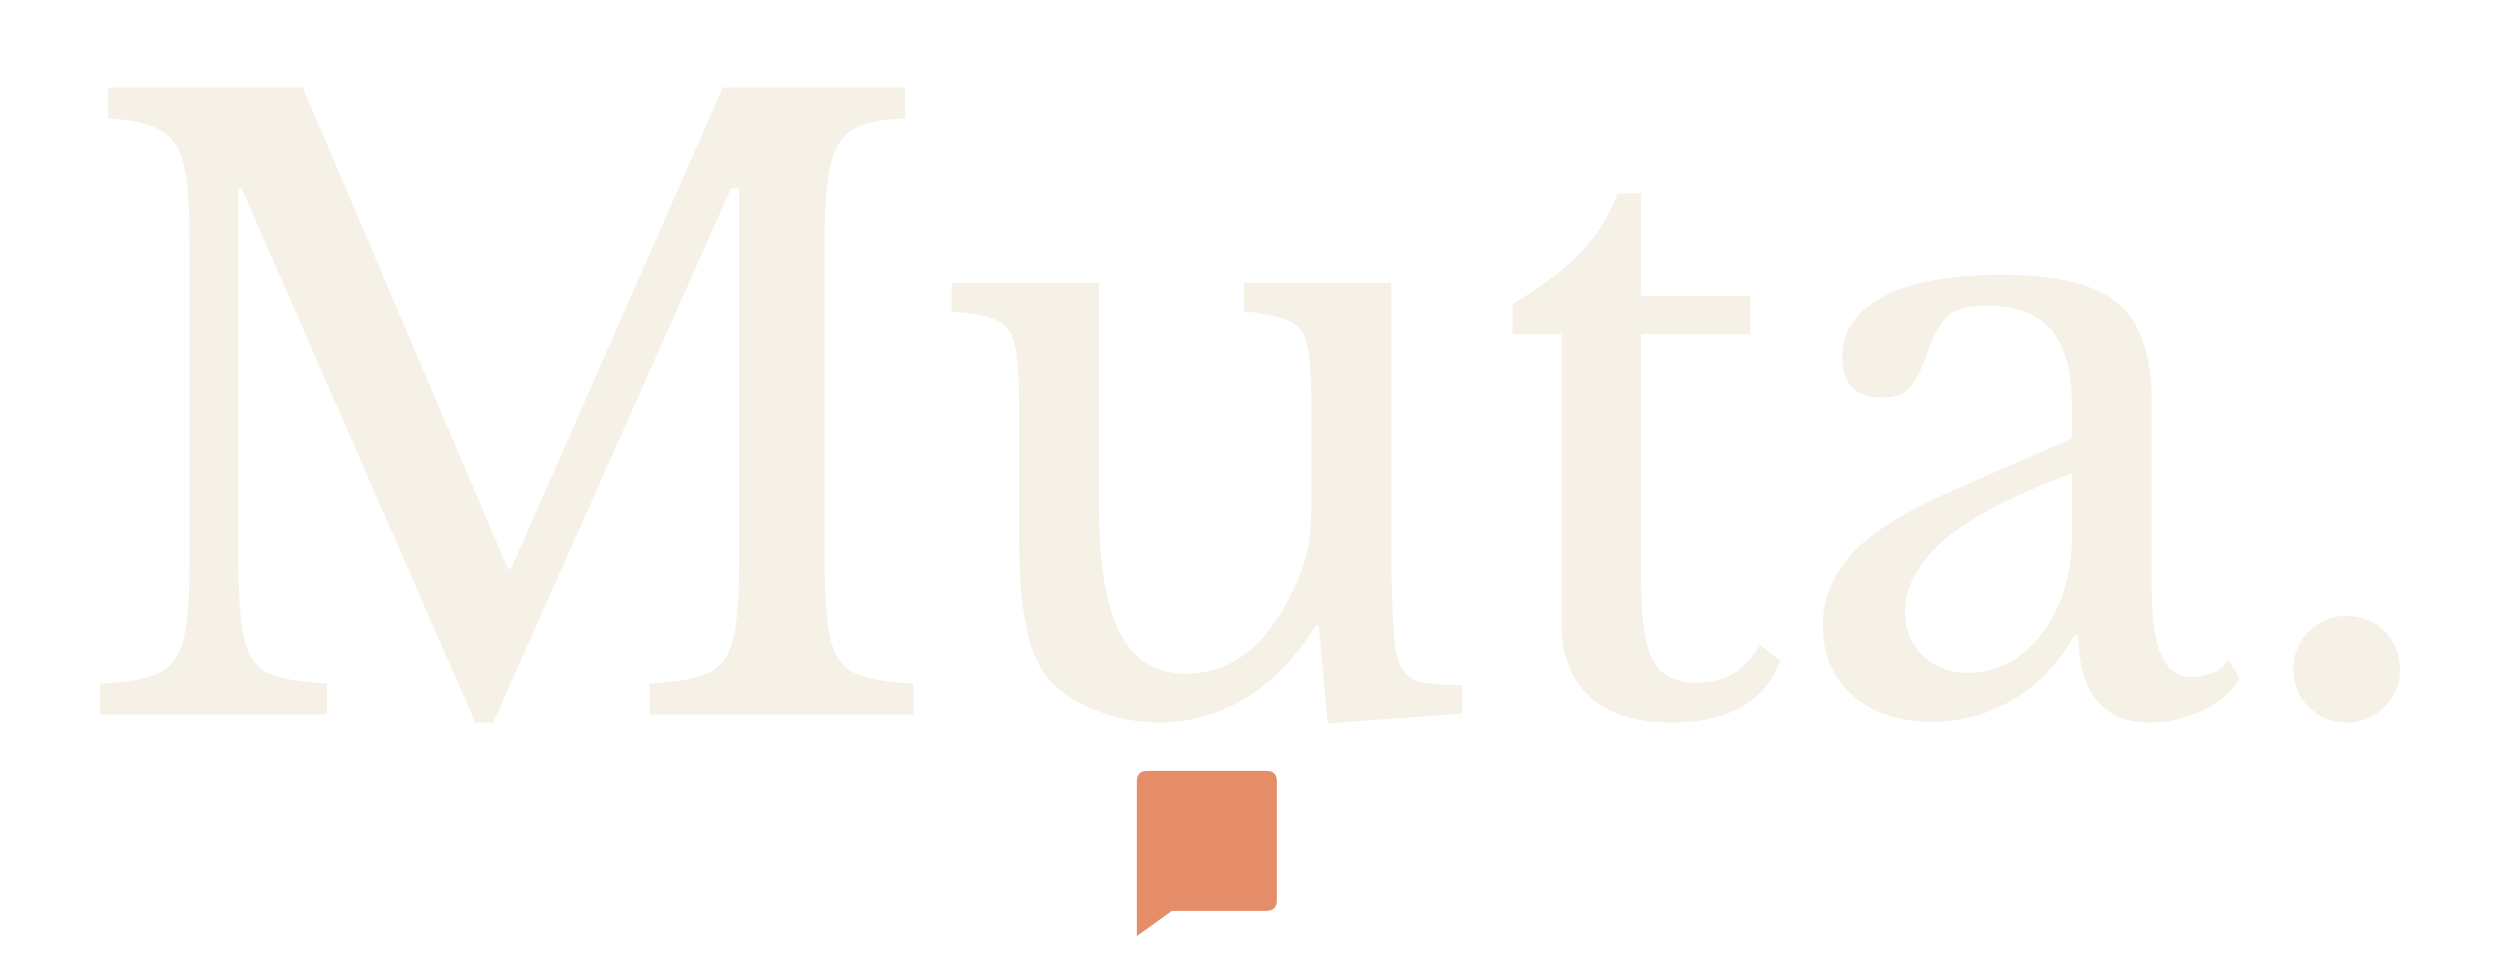
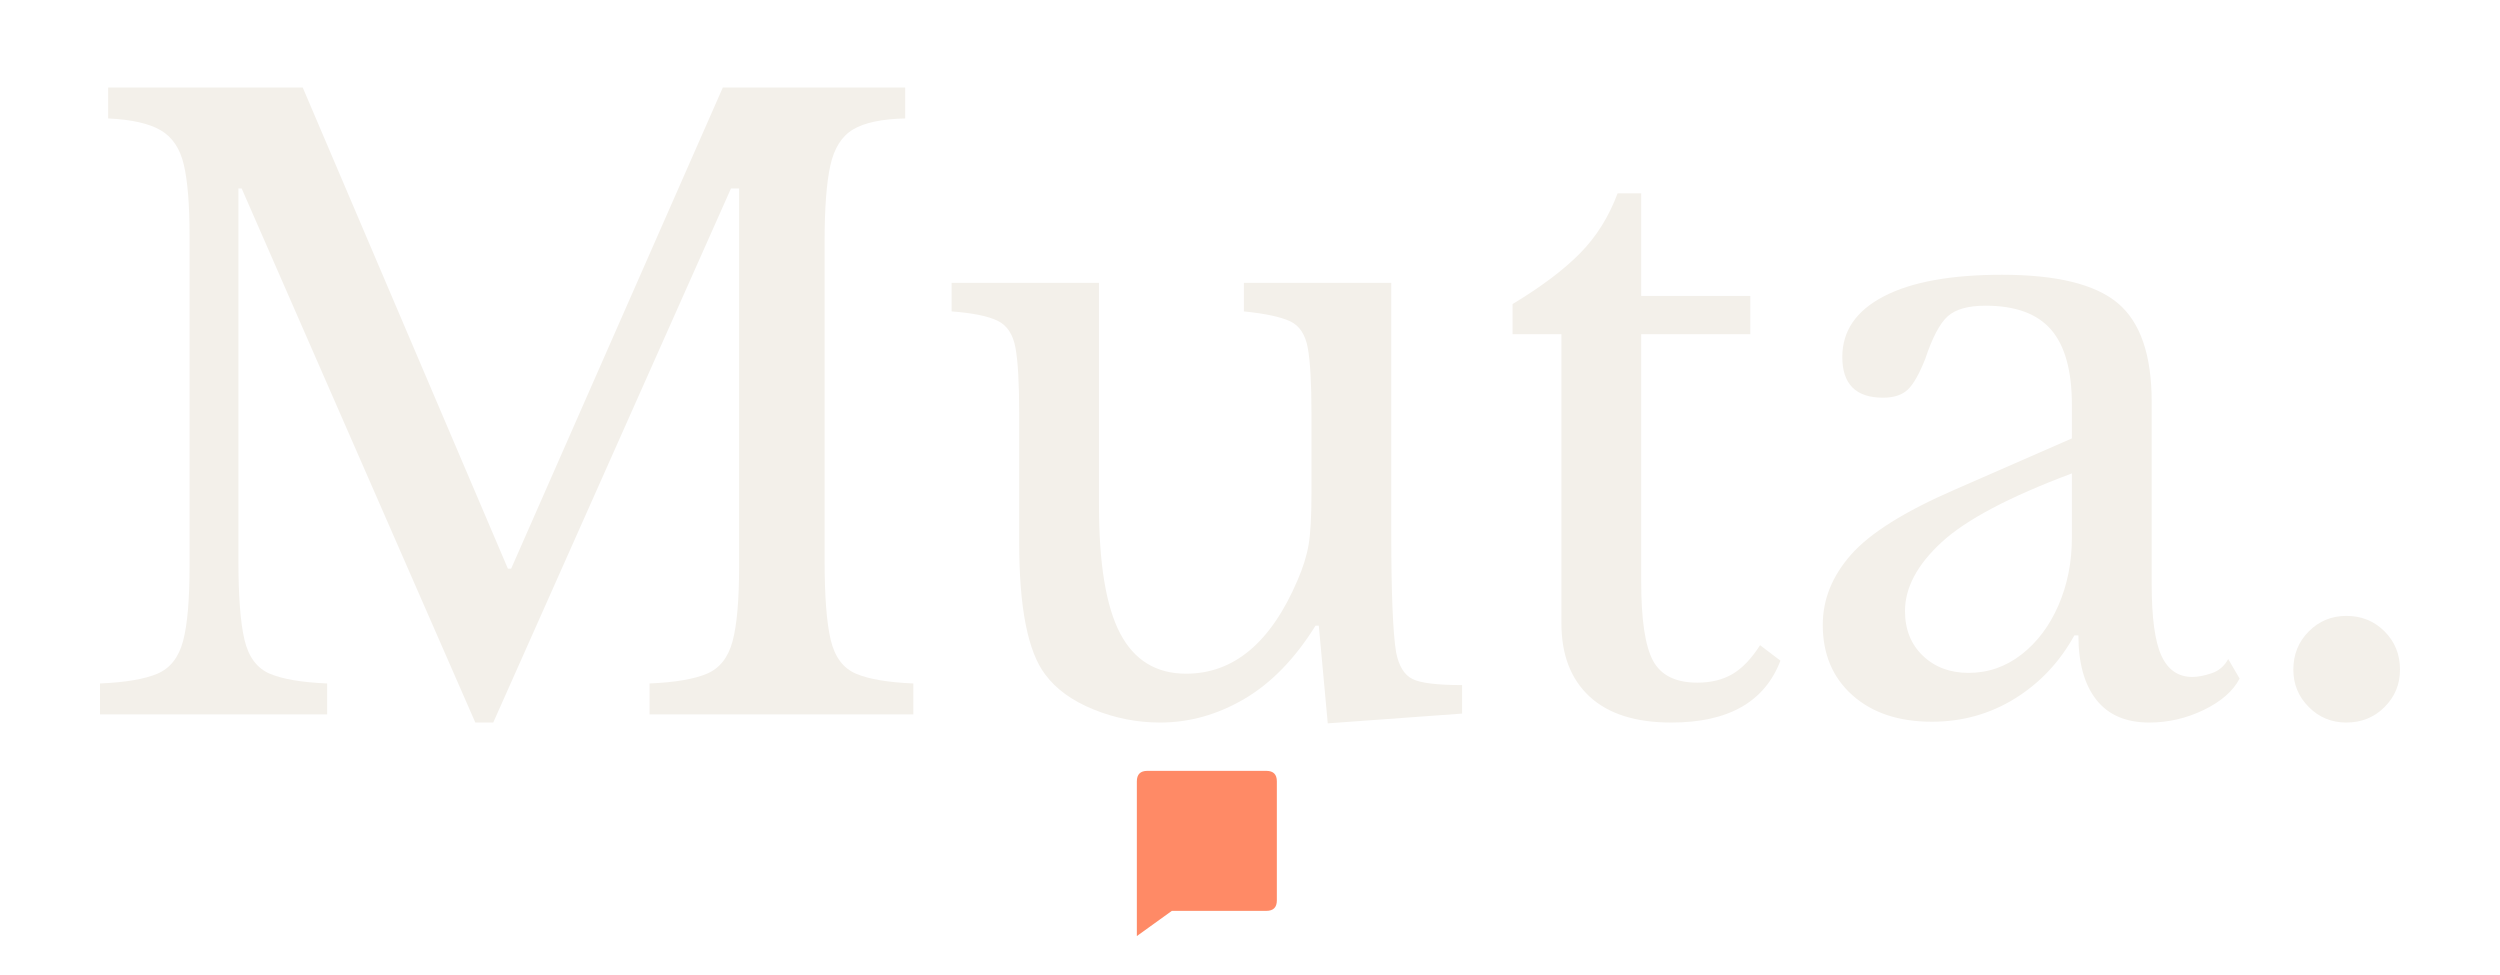
<svg xmlns="http://www.w3.org/2000/svg" width="1000" height="390" viewBox="0 0 1000 390" role="img" aria-label="Muta wordmark logo — on-dark">
-   <g transform="translate(25.34513 285.7611) scale(0.3256637)" fill="#F5F1E7">
+   <g transform="translate(25.34513 285.7611) scale(0.3256637)" fill="#F3F0EA">
    <path d="M550.0 -179.0 810.0 -770.0H1034.0V-732.0Q991.0 -731.0 970.0 -718.5Q949.0 -706.0 942.0 -674.0Q935.0 -642.0 935.0 -581.0V-189.0Q935.0 -123.0 942.5 -91.5Q950.0 -60.0 973.5 -50.0Q997.0 -40.0 1044.0 -38.0V0.0H720.0V-38.0Q767.0 -40.0 790.5 -50.0Q814.0 -60.0 822.0 -90.0Q830.0 -120.0 830.0 -182.0V-646.0H820.0L528.0 10.0H506.0L219.0 -646.0H215.0V-189.0Q215.0 -123.0 222.5 -91.5Q230.0 -60.0 253.5 -50.0Q277.0 -40.0 324.0 -38.0V0.0H45.0V-38.0Q92.0 -40.0 115.5 -50.0Q139.0 -60.0 147.0 -90.0Q155.0 -120.0 155.0 -182.0V-588.0Q155.0 -645.0 148.0 -675.0Q141.0 -705.0 119.5 -717.5Q98.0 -730.0 55.0 -732.0V-770.0H294.0L546.0 -179.0Z" />
    <path d="M1533.0 -272.0V-370.0Q1533.0 -425.0 1528.5 -450.0Q1524.0 -475.0 1506.5 -483.0Q1489.0 -491.0 1450.0 -495.0V-530.0H1631.0V-223.0Q1631.0 -112.0 1637.0 -76.0Q1642.0 -51.0 1657.0 -43.5Q1672.0 -36.0 1718.0 -36.0V-1.0L1553.0 11.0L1542.0 -109.0H1538.0Q1500.0 -48.0 1450.5 -19.0Q1401.0 10.0 1347.0 10.0Q1305.0 10.0 1265.5 -6.0Q1226.0 -22.0 1206.0 -49.0Q1174.0 -91.0 1174.0 -211.0V-370.0Q1174.0 -425.0 1169.5 -450.0Q1165.0 -475.0 1147.5 -483.5Q1130.0 -492.0 1091.0 -495.0V-530.0H1272.0V-257.0Q1272.0 -149.0 1298.0 -99.5Q1324.0 -50.0 1379.0 -50.0Q1467.0 -50.0 1516.0 -165.0Q1526.0 -188.0 1529.5 -208.5Q1533.0 -229.0 1533.0 -272.0Z" />
    <path d="M1840.0 -467.0H1780.0V-504.0Q1833.0 -536.0 1863.0 -566.5Q1893.0 -597.0 1909.0 -640.0H1938.0V-514.0H2072.0V-467.0H1938.0V-163.0Q1938.0 -93.0 1952.5 -66.0Q1967.0 -39.0 2007.0 -39.0Q2032.0 -39.0 2050.0 -49.5Q2068.0 -60.0 2084.0 -85.0L2109.0 -66.0Q2080.0 10.0 1975.0 10.0Q1909.0 10.0 1874.5 -22.0Q1840.0 -54.0 1840.0 -112.0Z" />
    <path d="M2323.0 -276.0 2467.0 -339.0V-380.0Q2467.0 -443.0 2441.5 -472.5Q2416.0 -502.0 2361.0 -502.0Q2329.0 -502.0 2314.5 -489.0Q2300.0 -476.0 2287.0 -437.0Q2276.0 -409.0 2265.5 -399.0Q2255.0 -389.0 2235.0 -389.0Q2185.0 -389.0 2185.0 -439.0Q2185.0 -487.0 2236.0 -513.5Q2287.0 -540.0 2381.0 -540.0Q2482.0 -540.0 2523.5 -505.0Q2565.0 -470.0 2565.0 -384.0V-160.0Q2565.0 -98.0 2577.0 -72.0Q2589.0 -46.0 2615.0 -46.0Q2625.0 -46.0 2638.5 -50.5Q2652.0 -55.0 2659.0 -68.0L2673.0 -44.0Q2661.0 -21.0 2629.0 -5.5Q2597.0 10.0 2562.0 10.0Q2519.0 10.0 2497.0 -18.0Q2475.0 -46.0 2475.0 -97.0H2470.0Q2443.0 -48.0 2397.0 -19.5Q2351.0 9.0 2295.0 9.0Q2234.0 9.0 2197.5 -23.5Q2161.0 -56.0 2161.0 -110.0Q2161.0 -157.0 2196.0 -196.5Q2231.0 -236.0 2323.0 -276.0ZM2467.0 -217.0V-296.0Q2352.0 -253.0 2307.0 -211.5Q2262.0 -170.0 2262.0 -127.0Q2262.0 -93.0 2284.0 -72.0Q2306.0 -51.0 2340.0 -51.0Q2376.0 -51.0 2405.0 -73.5Q2434.0 -96.0 2450.5 -134.0Q2467.0 -172.0 2467.0 -217.0Z" />
    <path d="M2739.0 -55.0Q2739.0 -83.0 2758.0 -102.0Q2777.0 -121.0 2804.0 -121.0Q2832.0 -121.0 2851.0 -102.0Q2870.0 -83.0 2870.0 -55.0Q2870.0 -28.0 2851.0 -9.0Q2832.0 10.0 2804.0 10.0Q2777.0 10.0 2758.0 -9.0Q2739.0 -28.0 2739.0 -55.0Z" />
  </g>
-   <path transform="translate(454.7398 308.3434) scale(1.4)" d="M3 0H37Q40 0 40 3V37Q40 40 37 40H10L0 47.2V3Q0 0 3 0Z" fill="#E58C69" />
+   <path transform="translate(454.7398 308.3434) scale(1.4)" d="M3 0H37Q40 0 40 3V37Q40 40 37 40H10L0 47.2V3Q0 0 3 0Z" fill="#FF8A66" />
</svg>
